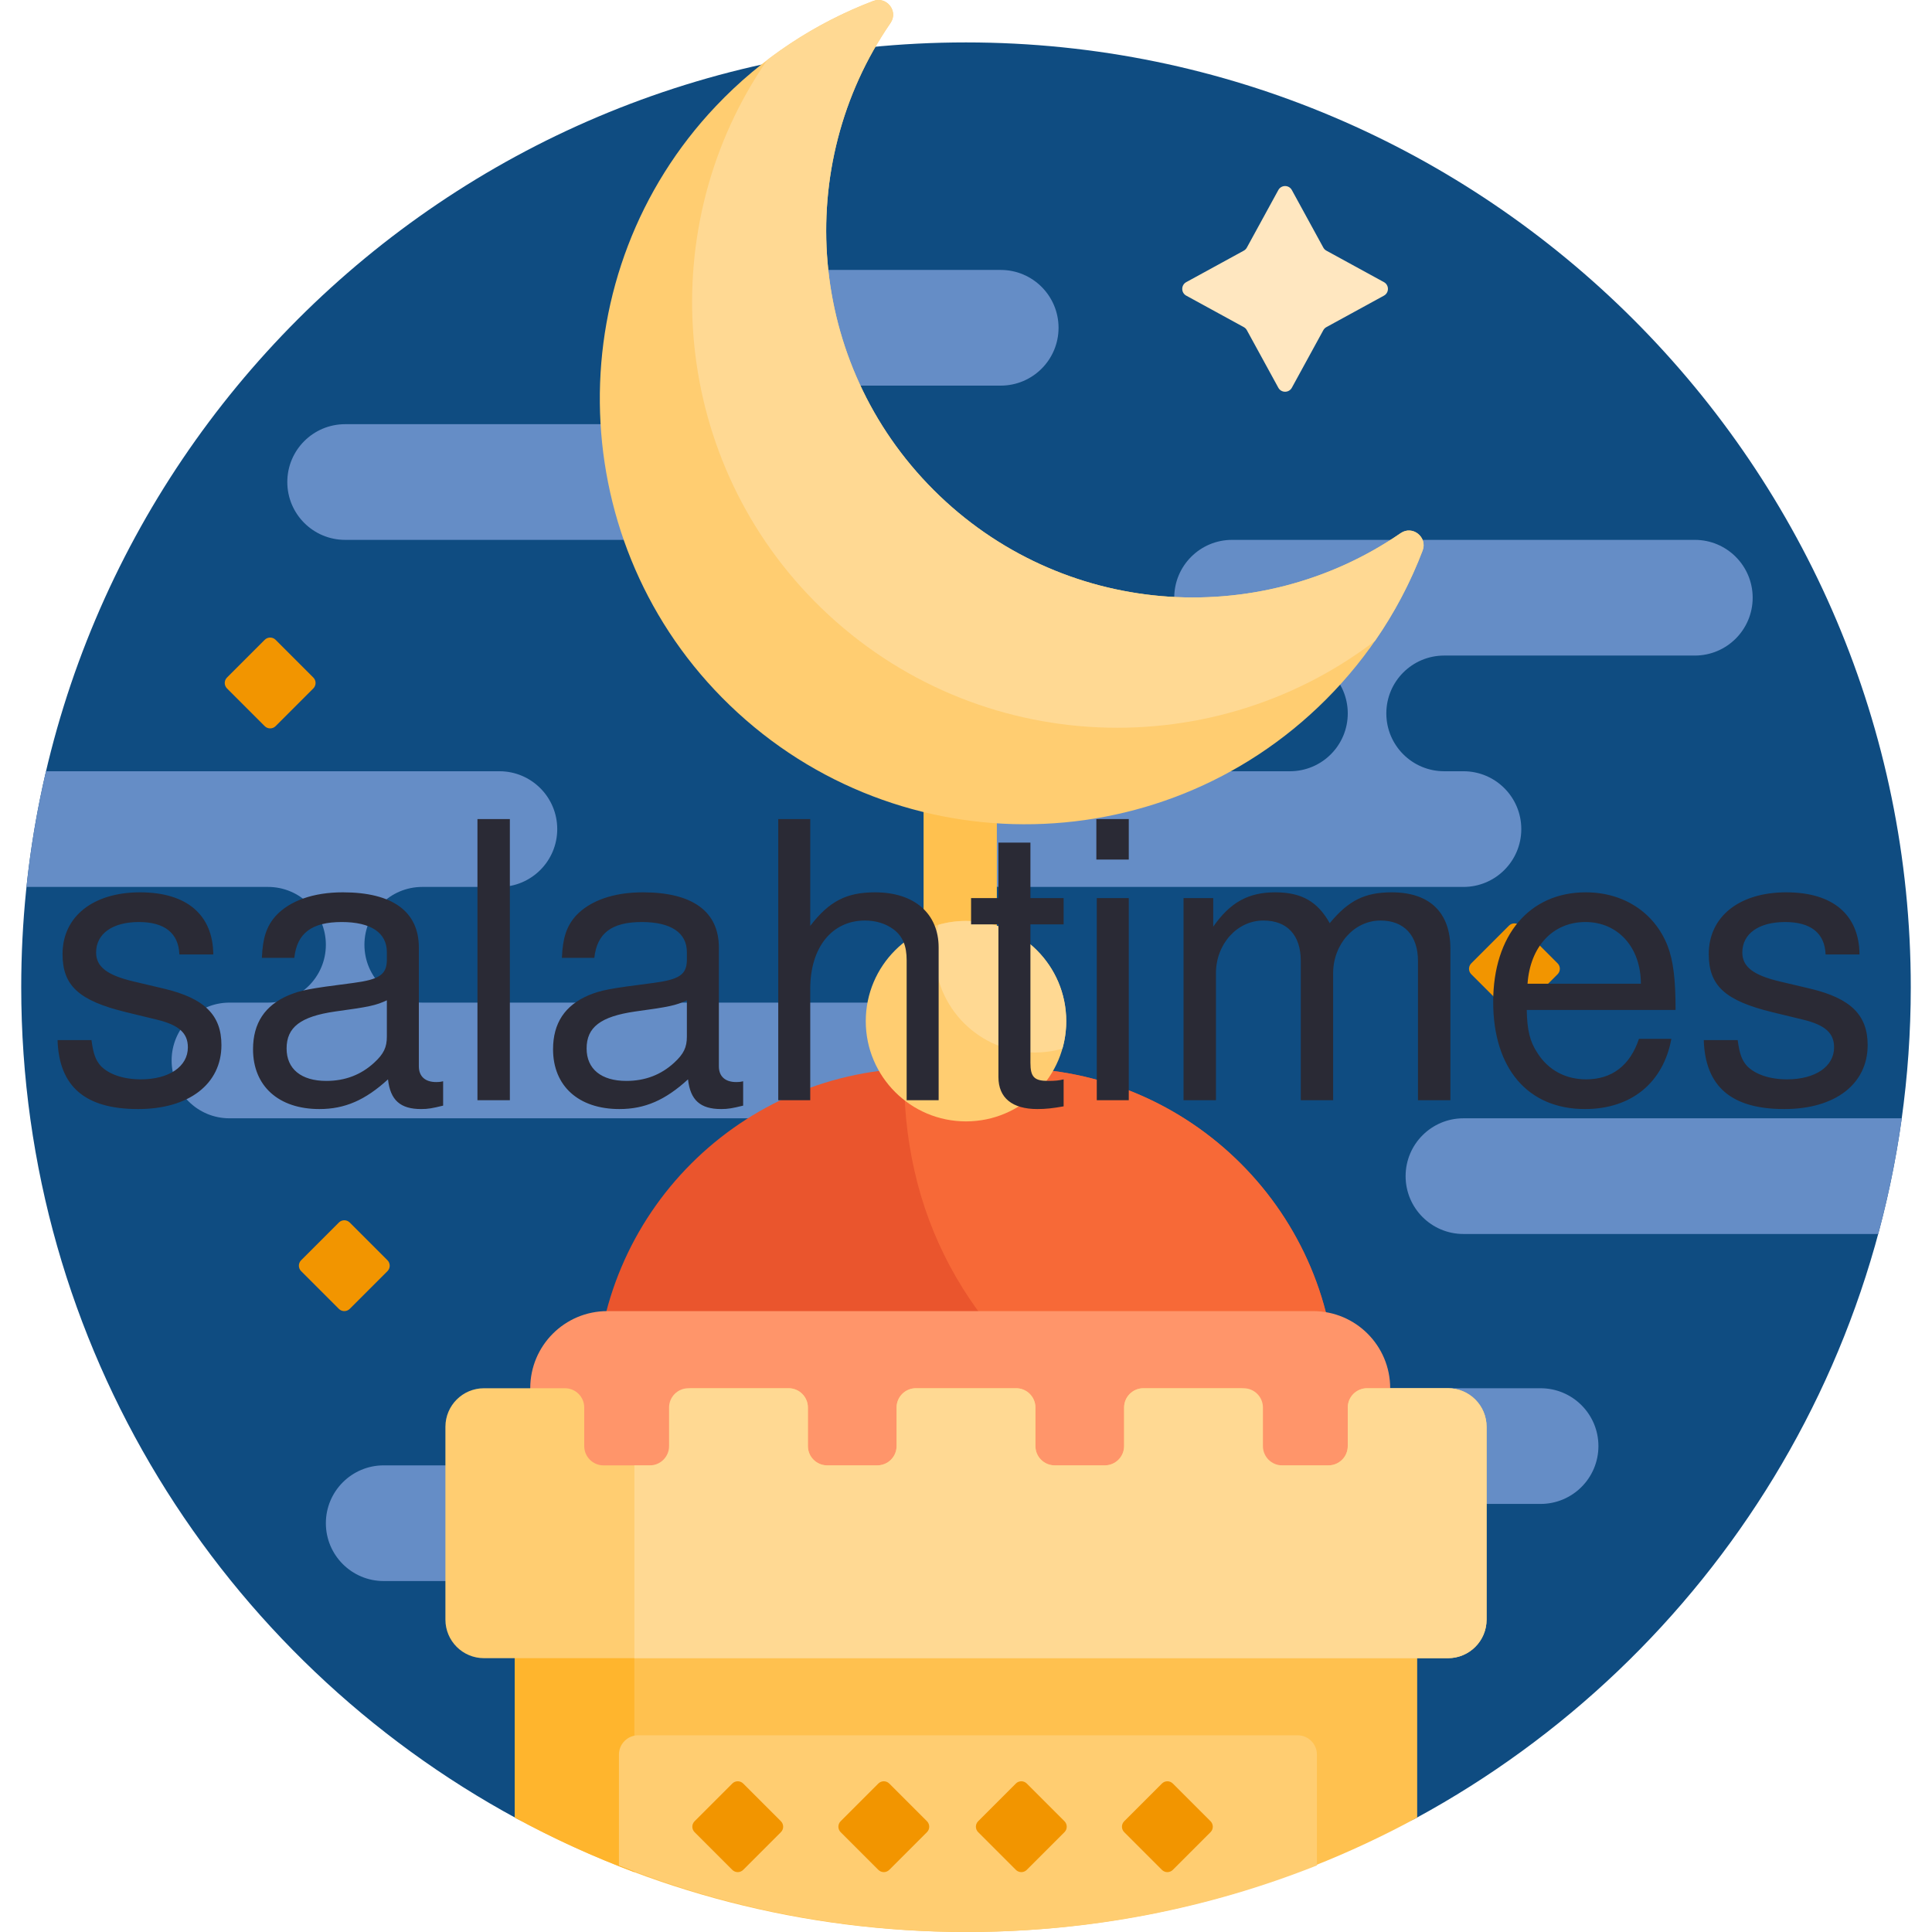
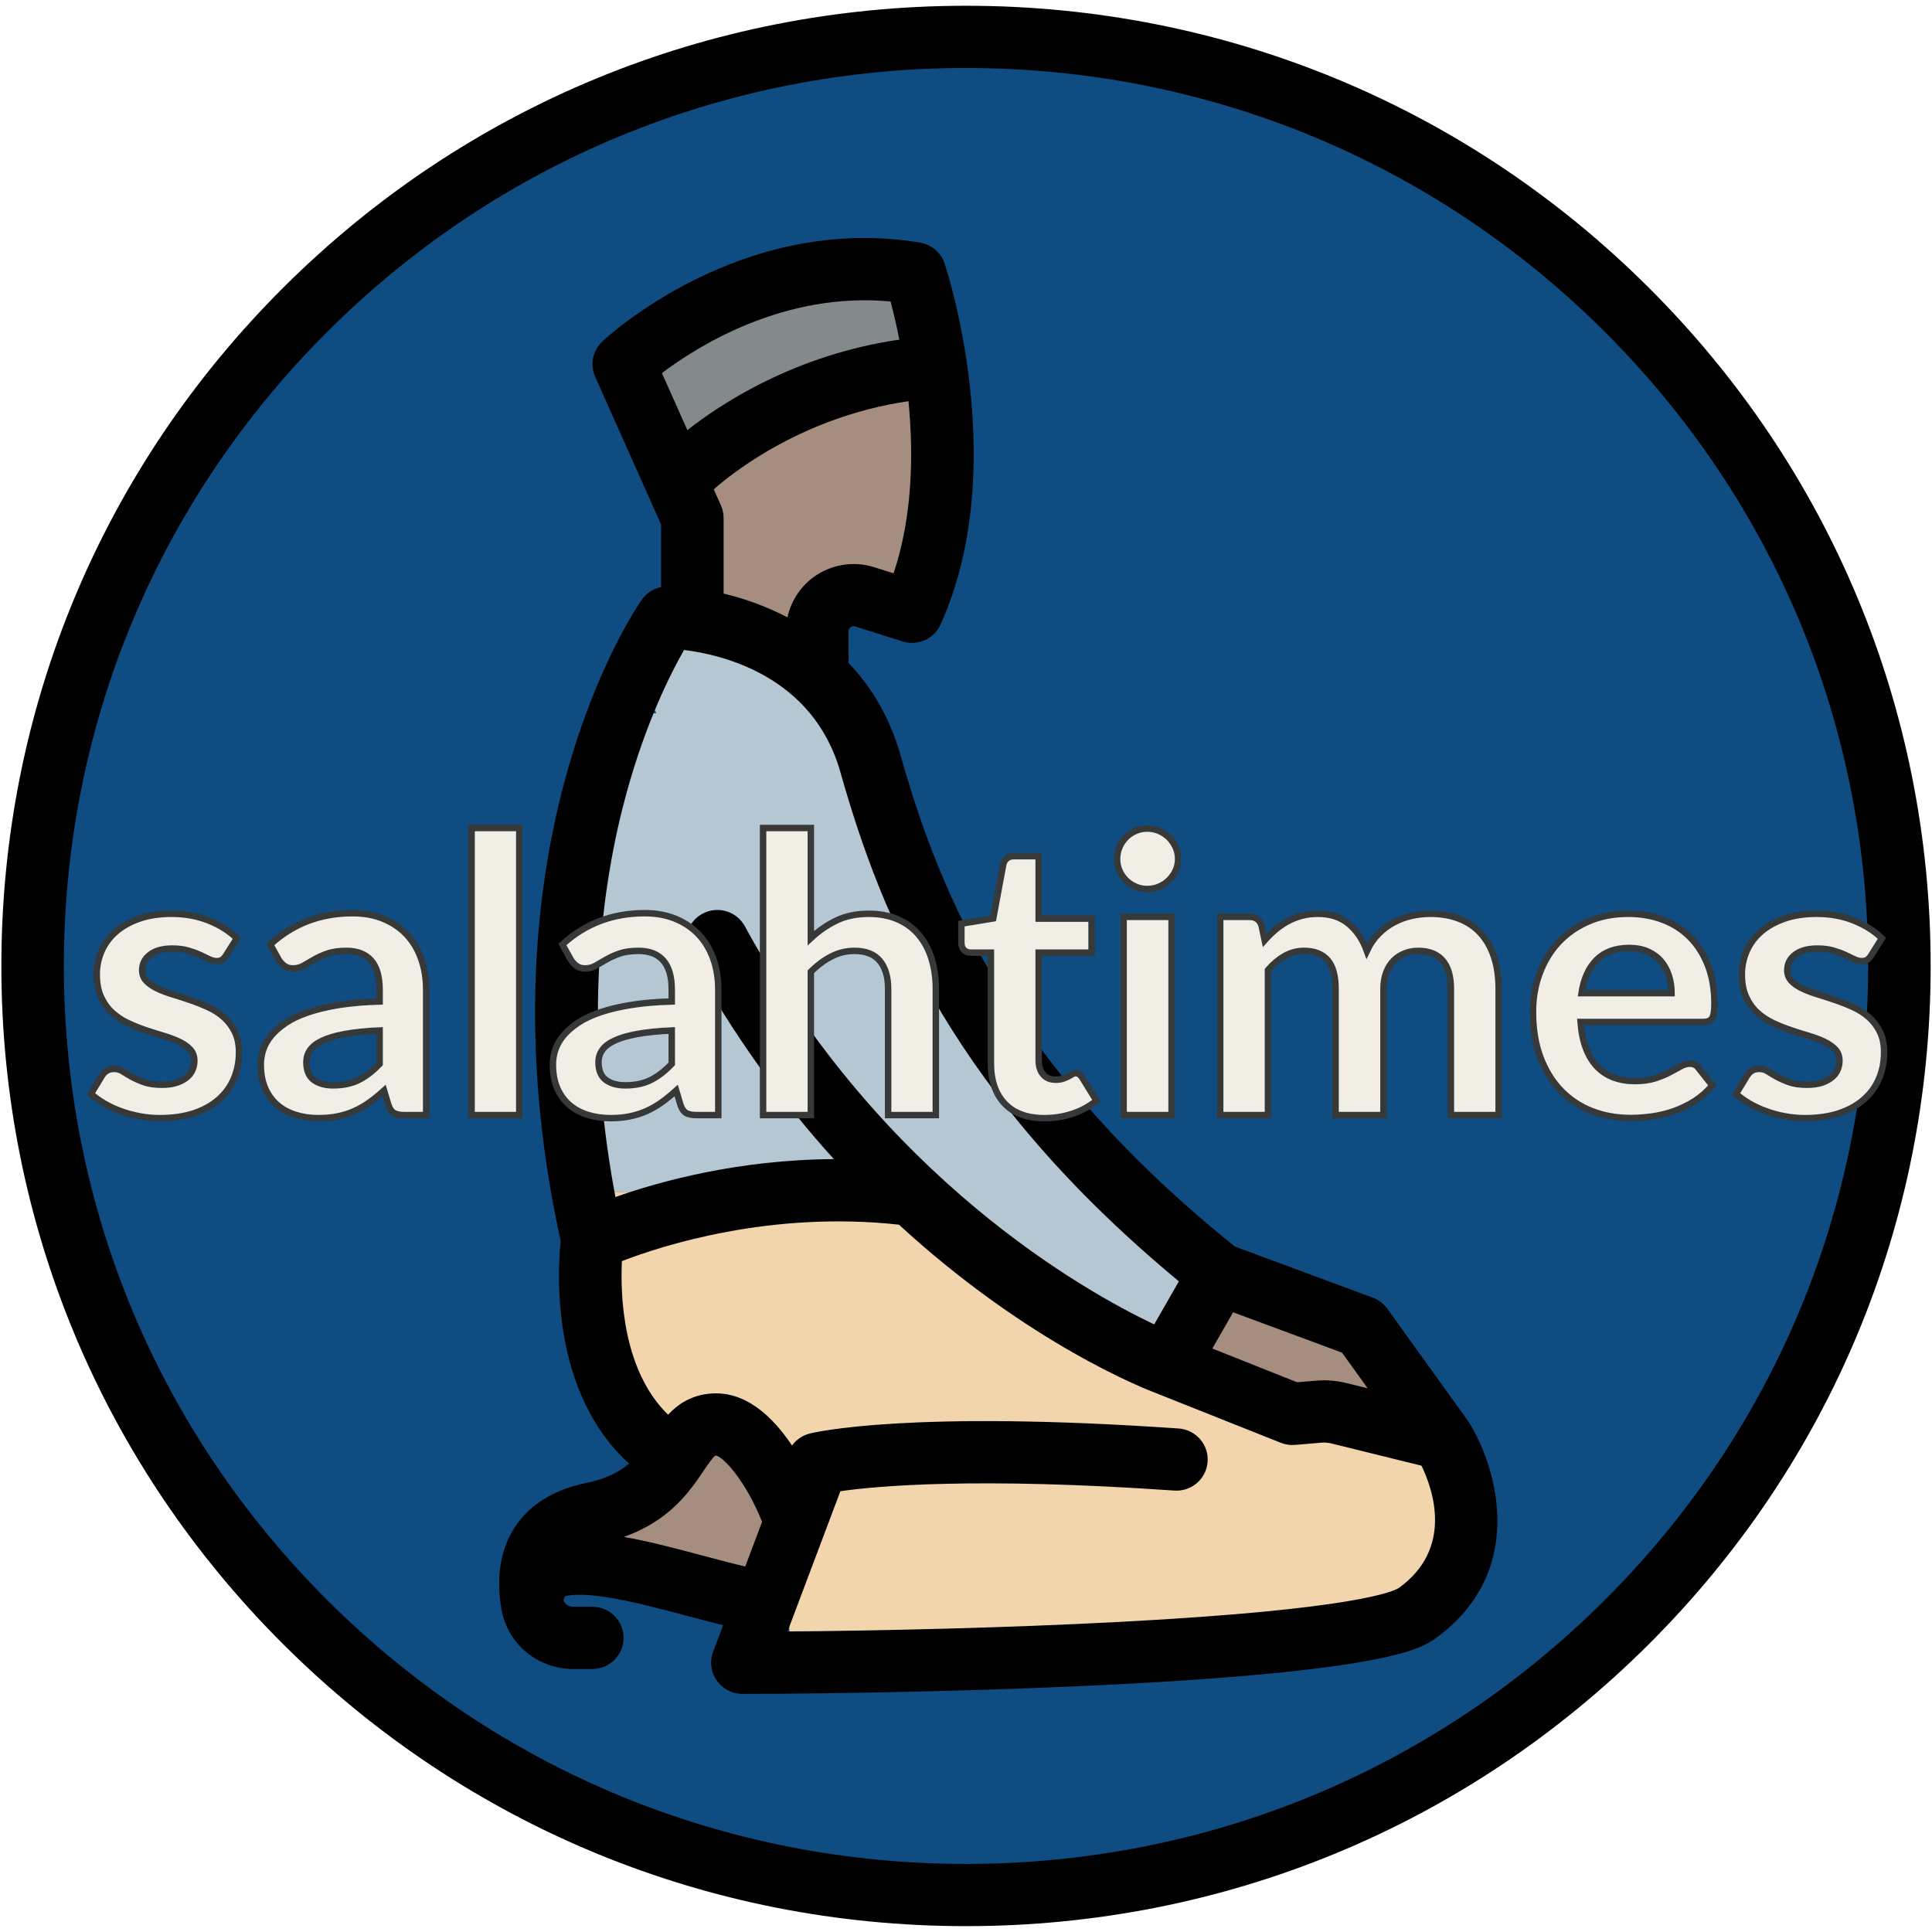
- <svg xmlns="http://www.w3.org/2000/svg" width="501.008" height="501.008">
-   <path fill="none" d="M-1-1h802v602H-1z" />
+ <svg xmlns="http://www.w3.org/2000/svg" width="600" height="600">
+   <path fill="none" d="M-1-1h602v602H-1z" />
  <g>
-     <path fill="#0f4c81" d="M5.504 256c0-135.309 109.69-245 244.999-245 135.005 0 245.038 110.064 245.001 245.069-.026 92.994-51.862 173.878-128.212 215.357-4.678 2.541-10.284 2.807-15.127.596C321.198 457.88 286.771 450 250.504 450c-36.345 0-70.841 7.914-101.86 22.113a16.338 16.338 0 01-14.551-.482C57.517 430.203 5.504 349.176 5.504 256z" />
-     <path fill="#658dc6" d="M244.504 275c0 8.284-6.716 15-15 15h-170c-8.284 0-15-6.716-15-15s6.716-15 15-15h10c8.284 0 15-6.716 15-15s-6.716-15-15-15H6.867a244.18 244.18 0 015.066-30h117.571c8.284 0 15 6.716 15 15s-6.716 15-15 15h-20c-8.284 0-15 6.716-15 15s6.716 15 15 15h120c8.284 0 15 6.716 15 15zm-155-135h120c8.284 0 15-6.716 15-15s-6.716-15-15-15h-120c-8.284 0-15 6.716-15 15s6.715 15 15 15zm100-40h70c8.284 0 15-6.716 15-15s-6.716-15-15-15h-70c-8.284 0-15 6.716-15 15s6.715 15 15 15zm-20 280h-70c-8.284 0-15 6.716-15 15s6.716 15 15 15h70c8.284 0 15-6.716 15-15s-6.716-15-15-15zm230-20h-70c-8.284 0-15 6.716-15 15s6.716 15 15 15h70c8.284 0 15-6.716 15-15s-6.716-15-15-15zm-20-70c-8.284 0-15 6.716-15 15s6.716 15 15 15H487.06a243.769 243.769 0 006.103-30H379.504zm15-75c0-8.284-6.716-15-15-15h-5c-8.284 0-15-6.716-15-15s6.716-15 15-15h65c8.284 0 15-6.716 15-15s-6.716-15-15-15h-120c-8.284 0-15 6.716-15 15s6.716 15 15 15h15c8.284 0 15 6.716 15 15s-6.716 15-15 15h-75c-8.284 0-15 6.716-15 15s6.716 15 15 15h120c8.284 0 15-6.716 15-15z" />
-     <path fill="#ea552d" d="M346.504 361.488v65.034c0 10.758-8.721 19.478-19.478 19.478H173.982c-10.758 0-19.478-8.721-19.478-19.478v-65.034c0-46.661 37.826-84.488 84.488-84.488h23.025c46.66 0 84.487 37.826 84.487 84.488z" />
-     <path fill="#f76937" d="M346.504 361.476v18.098c-12.903 1.543-26.562.632-40.486-3.234-34.586-9.603-61.047-37.789-68.897-72.814-2.023-9.026-2.835-17.852-2.567-26.412a85.468 85.468 0 014.426-.114h23.049c46.654 0 84.475 37.821 84.475 84.476z" />
-     <path fill="#ff956a" d="M340.519 390h-183.03c-11.037 0-19.985-8.948-19.985-19.985v-10.03c0-11.037 8.948-19.985 19.985-19.985h183.03c11.037 0 19.985 8.948 19.985 19.985v10.03c0 11.037-8.948 19.985-19.985 19.985z" />
-     <path fill="#ffc14f" d="M133.504 406h234v65.337c-34.769 18.921-74.628 29.671-117 29.671s-82.231-10.75-117-29.671V406z" />
-     <path fill="#ffb52d" d="M164.504 485.488a244.286 244.286 0 01-31-14.151V406h31v79.488z" />
-     <path fill="#ffc14f" d="M258.504 177.387v81.227a7.387 7.387 0 01-7.387 7.387h-4.227a7.387 7.387 0 01-7.387-7.387v-81.227A7.387 7.387 0 01246.89 170h4.227a7.387 7.387 0 017.387 7.387z" />
-     <path fill="#ffcd71" d="M343.829 181.426c-43.285 43.285-113.58 43.097-156.631-.562-41.584-42.172-42.294-110.367-1.547-153.348C197.464 15.055 211.445 5.971 226.418.264c3.479-1.326 6.621 2.623 4.511 5.691-25.494 37.059-21.766 88.165 11.184 121.115s84.058 36.678 121.116 11.183c3.074-2.115 7.014 1.038 5.685 4.524-5.372 14.088-13.734 27.297-25.085 38.649zm-67.333 83.383c0 14.355-11.637 25.992-25.993 25.992-14.355 0-25.993-11.637-25.993-25.992s11.637-25.993 25.993-25.993c14.356.001 25.993 11.638 25.993 25.993z" />
-     <path fill="#ffe7c0" d="M343.96 65.001l14.92 8.16c1.387.759 1.387 2.751 0 3.509l-14.92 8.16a2 2 0 00-.795.795l-8.16 14.92c-.759 1.387-2.751 1.387-3.509 0l-8.16-14.92a2 2 0 00-.795-.795l-14.92-8.16c-1.387-.759-1.387-2.751 0-3.509l14.92-8.16c.336-.184.612-.459.795-.795l8.16-14.92c.759-1.387 2.751-1.387 3.509 0l8.16 14.92a2 2 0 00.795.795z" />
-     <path fill="#ffd993" d="M276.496 264.809a26.04 26.04 0 01-.991 7.135 26.002 26.002 0 01-7.135.992c-14.355 0-25.993-11.637-25.993-25.992 0-2.474.346-4.868.992-7.135a26.002 26.002 0 017.135-.992c14.355 0 25.992 11.637 25.992 25.992zm80.057-98.602a109.52 109.52 0 0012.36-23.43c1.329-3.486-2.611-6.639-5.685-4.524-37.059 25.495-88.166 21.768-121.116-11.183-32.95-32.95-36.678-84.056-11.184-121.115 2.11-3.068-1.031-7.017-4.511-5.691a109.583 109.583 0 00-27.428 15.265c-29.638 42.804-25.447 102.188 12.142 140.309 39.508 40.065 101.957 43.521 145.422 10.369z" />
-     <path fill="#ffcd71" d="M354.504 360h21c5.523 0 10 4.477 10 10v50c0 5.523-4.477 10-10 10h-250c-5.523 0-10-4.477-10-10v-50c0-5.523 4.477-10 10-10h21a5 5 0 015 5v10a5 5 0 005 5h13a5 5 0 005-5v-10a5 5 0 015-5h25a5 5 0 015 5v10a5 5 0 005 5h13a5 5 0 005-5v-10a5 5 0 015-5h26a5 5 0 015 5v10a5 5 0 005 5h13a5 5 0 005-5v-10a5 5 0 015-5h25a5 5 0 015 5v10a5 5 0 005 5h13a5 5 0 005-5v-10a5 5 0 015-5z" />
-     <path fill="#ffd993" d="M385.504 370v50c0 5.523-4.477 10-10 10h-211v-50h4a5 5 0 005-5v-10a5 5 0 015-5h26a5 5 0 015 5v10a5 5 0 005 5h13a5 5 0 005-5v-10a5 5 0 015-5h26a5 5 0 015 5v10a5 5 0 005 5h13a5 5 0 005-5v-10a5 5 0 015-5h26a5 5 0 015 5v10a5 5 0 005 5h12a5 5 0 005-5v-10a5 5 0 015-5h21c5.523 0 10 4.477 10 10z" />
-     <path fill="#ffcd71" d="M341.504 455v28.743C313.506 494.878 282.97 501 251.004 501s-62.502-6.122-90.5-17.257V455a5 5 0 015-5h171a5 5 0 015 5z" />
-     <g fill="#f29500">
-       <path d="M202.506 472.287a2 2 0 010 2.828l-9.779 9.779a2 2 0 01-2.828 0l-9.779-9.779a2 2 0 010-2.828l9.779-9.779a2 2 0 012.828 0l9.779 9.779zm28.097-9.78a2 2 0 00-2.828 0l-9.779 9.779a2 2 0 000 2.828l9.779 9.779a2 2 0 002.828 0l9.779-9.779a2 2 0 000-2.828l-9.779-9.779zm35.66 0a2 2 0 00-2.828 0l-9.779 9.779a2 2 0 000 2.828l9.779 9.779a2 2 0 002.828 0l9.779-9.779a2 2 0 000-2.828l-9.779-9.779zm47.655 9.78l-9.779-9.779a2 2 0 00-2.828 0l-9.779 9.779a2 2 0 000 2.828l9.779 9.779a2 2 0 002.828 0l9.779-9.779a2 2 0 000-2.828zM100.478 326.806a2 2 0 010 2.828l-9.779 9.779a2 2 0 01-2.828 0l-9.779-9.779a2 2 0 010-2.828l9.779-9.779a2 2 0 012.828 0l9.779 9.779zM81.251 175.697l-9.779-9.779a2 2 0 00-2.828 0l-9.779 9.779a2 2 0 000 2.828l9.779 9.779a2 2 0 002.828 0l9.779-9.779a2 2 0 000-2.828zm322.667 74.118l-9.78-9.779a2 2 0 00-2.828 0l-9.779 9.779a2 2 0 000 2.828l9.779 9.779a2 2 0 002.828 0l9.78-9.779a2 2 0 000-2.828z" />
+     <ellipse stroke="null" ry="285.07" rx="288.542" cy="298.913" cx="300.694" stroke-opacity="null" stroke-width="null" fill="#0f4c81" />
+     <path stroke="null" fill-opacity="null" stroke-opacity="null" stroke-width="null" fill="#f3d5ad" d="M279.047 443.608l31.964-50.448 79.186 50.172-31.965 50.448z" />
+     <path stroke="null" stroke-opacity="null" stroke-width="null" fill="#f3d5ad" d="M241.513 448.593l203.006-12.852 4.168 65.84-203.006 12.852z" />
+     <path stroke="null" stroke-opacity="null" stroke-width="null" fill="#f3d5ad" d="M190.625 370.14h115.278v78.472H190.625z" />
+     <ellipse stroke="null" ry="25" rx="22.917" cy="473.612" cx="214.236" stroke-opacity="null" stroke-width="null" fill="#a58d7f" />
+     <ellipse stroke="null" ry="20.139" rx="27.778" cy="420.14" cx="403.125" stroke-opacity="null" stroke-width="null" fill="#a58d7f" />
+     <path fill-opacity="null" stroke-opacity="null" stroke-width="null" stroke="null" fill="#b5c7d3" d="M192.014 221.528h29.167v32.639h-29.167z" />
+     <path stroke="null" fill-opacity="null" stroke-opacity="null" stroke-width="null" fill="#b5c7d3" d="M197.366 207.693l42.076-19.687 58.172 124.323-42.076 19.688z" />
+     <path stroke="null" stroke-opacity="null" stroke-width="null" fill="#b5c7d3" d="M178.125 246.528h90.278v123.611h-90.278z" />
+     <path stroke="null" stroke-opacity="null" stroke-width="null" fill="#b5c7d3" d="M214.773 294.346l30.78-30.782 133.37 133.364-30.78 30.782z" />
+     <ellipse stroke="null" ry="42.361" rx="43.403" cy="152.778" cx="251.389" stroke-opacity="null" stroke-width="null" fill="#a58d7f" />
+     <path stroke="null" stroke-opacity="null" stroke-width="null" fill="#84898c" d="M203.083 113.62l73.492-33.748 11.812 25.725-73.491 33.747z" />
+     <g stroke="null">
+       <path d="M850.446 2698.858c-.027-.04-.045-.081-.072-.12l-19.328-27a7.505 7.505 0 00-3.482-2.662l-33.083-12.316c-53.456-43.167-70.572-84.077-80.235-118.436-2.605-9.264-7.074-16.558-12.477-22.263l-.021-7.615a1.172 1.172 0 01.498-1.003 1.175 1.175 0 011.107-.185l11.373 3.606a7.5 7.5 0 009.105-4.07c16.97-37.685 1.646-85.041.985-87.04a7.502 7.502 0 00-5.878-5.04c-42.771-7.194-74.93 22.563-76.276 23.833a7.5 7.5 0 00-1.711 8.502l15.824 35.645v15.074a7.49 7.49 0 00-4.654 3.05c-1.662 2.386-40.28 59.303-19.441 154.639-.73 6.893-2.567 36.382 16.412 53.622-2.362 2.023-5.513 3.686-10.333 4.68-15.398 3.178-22.995 14.518-20.321 30.335 1.42 8.408 8.657 14.51 17.206 14.51h4.63c4.144 0 7.5-3.358 7.5-7.5s-3.356-7.5-7.5-7.5h-4.63a2.436 2.436 0 01-2.293-1.564c.104-.293.197-.592.265-.902.777-.292 3.285-.87 9.73.104 6.055.915 13.14 2.807 19.993 4.637 2.873.767 5.666 1.512 8.32 2.169l-2.408 6.423a7.502 7.502 0 007.022 10.133c21.742 0 58.94-.633 92.223-2.418 63.767-3.42 71.074-8.746 74.194-11.021 21.96-16.004 14.802-41.031 7.948-52.028-.058-.096-.128-.185-.192-.28zm-24.105-7.922l-5.092-1.261a22.499 22.499 0 00-7.35-.58l-4.491.385-20.347-8.138 4.989-8.736 26.132 9.728 6.159 8.602zm-113.776-196.492l-4.68-1.483a16.27 16.27 0 00-14.566 2.427 16.292 16.292 0 00-6.216 9.673c-5.152-2.71-10.423-4.556-15.328-5.731v-18.225a7.49 7.49 0 00-.646-3.043l-1.715-3.863c2.607-2.37 20.036-17.372 46.725-21.257 1.23 12.616 1.027 27.694-3.574 41.502zm-.72-65.543a150.534 150.534 0 012.105 9.2c-25.133 3.653-42.987 15.57-50.874 21.82l-6.107-13.757c8.437-6.41 29.322-19.698 54.876-17.263zm-63.415 118.675c4.704-17.275 10.704-29.138 13.852-34.657 9.092 1.119 30.986 6.225 37.523 29.467 10.058 35.762 27.64 78.155 81.23 122.762l-5.926 10.376c-16.604-7.911-65.305-35.217-98.241-95.993a7.498 7.498 0 00-10.167-3.02 7.5 7.5 0 00-3.021 10.167c10.529 19.429 22.479 35.617 34.553 48.996-23.05.127-41.974 5.433-52.42 9.14-8.002-42.567-3.136-76.108 2.617-97.238zm18.78 183.81c-6.727-1.796-13.304-3.551-19.372-4.627 11.019-3.927 15.795-10.978 19.102-15.887.91-1.353 2.288-3.397 2.86-3.712 1.437-.207 7.196 5.785 11.207 15.968l-4.04 10.773c-2.99-.707-6.313-1.594-9.756-2.514zm166.663 7.647c-1.251.844-10.35 5.205-66.692 8.203-27.832 1.48-58.371 2.153-80.065 2.324l12.682-33.818c8.494-1.225 32.38-3.486 80.128-.154a7.49 7.49 0 008.004-6.96 7.5 7.5 0 00-6.96-8.004c-64.955-4.532-87.606.976-88.538 1.212a7.489 7.489 0 00-4.232 2.888c-6.192-9.253-13.068-13.445-20.448-12.423-4.16.573-7.057 2.594-9.307 4.996-10.958-10.736-11.466-28.926-11.077-37.03 9.518-3.692 35.604-12.21 66.49-8.783 31.144 28.772 59.334 39.726 61.719 40.62l29.914 11.966a7.503 7.503 0 003.426.509l6.265-.537a7.518 7.518 0 012.46.194l21.618 5.354c2.827 5.875 7.625 19.96-5.387 29.443z" transform="matrix(1.29408 0 0 1.2881 -644.607 -3035.04)" />
+       <path d="M893.642 2425.41c-43.724-43.725-101.86-67.805-163.695-67.805s-119.971 24.08-163.695 67.805-67.805 101.859-67.805 163.695 24.08 119.97 67.805 163.695 101.859 67.805 163.695 67.805 119.97-24.08 163.695-67.805 67.805-101.86 67.805-163.695-24.08-119.971-67.805-163.695zm-10.606 316.784c-40.892 40.89-95.26 63.41-153.09 63.41s-112.196-22.52-153.088-63.41c-40.891-40.892-63.411-95.26-63.411-153.09s22.52-112.196 63.41-153.088c40.893-40.891 95.26-63.411 153.09-63.411s112.197 22.52 153.089 63.41c40.89 40.893 63.41 95.26 63.41 153.09s-22.52 112.197-63.41 153.089z" transform="matrix(1.29408 0 0 1.2881 -644.607 -3035.04)" />
    </g>
-     <text font-family="Helvetica, Arial, sans-serif" font-size="100" y="285.304" x="11.515" stroke-width="0" fill="#2a2a35">salahtimes</text>
+     <text font-weight="bold" font-family="Lato" font-size="120" y="346.299" x="25.312" stroke-width="2" stroke="#373838" fill="#f1eee6">salahtimes</text>
  </g>
</svg>
